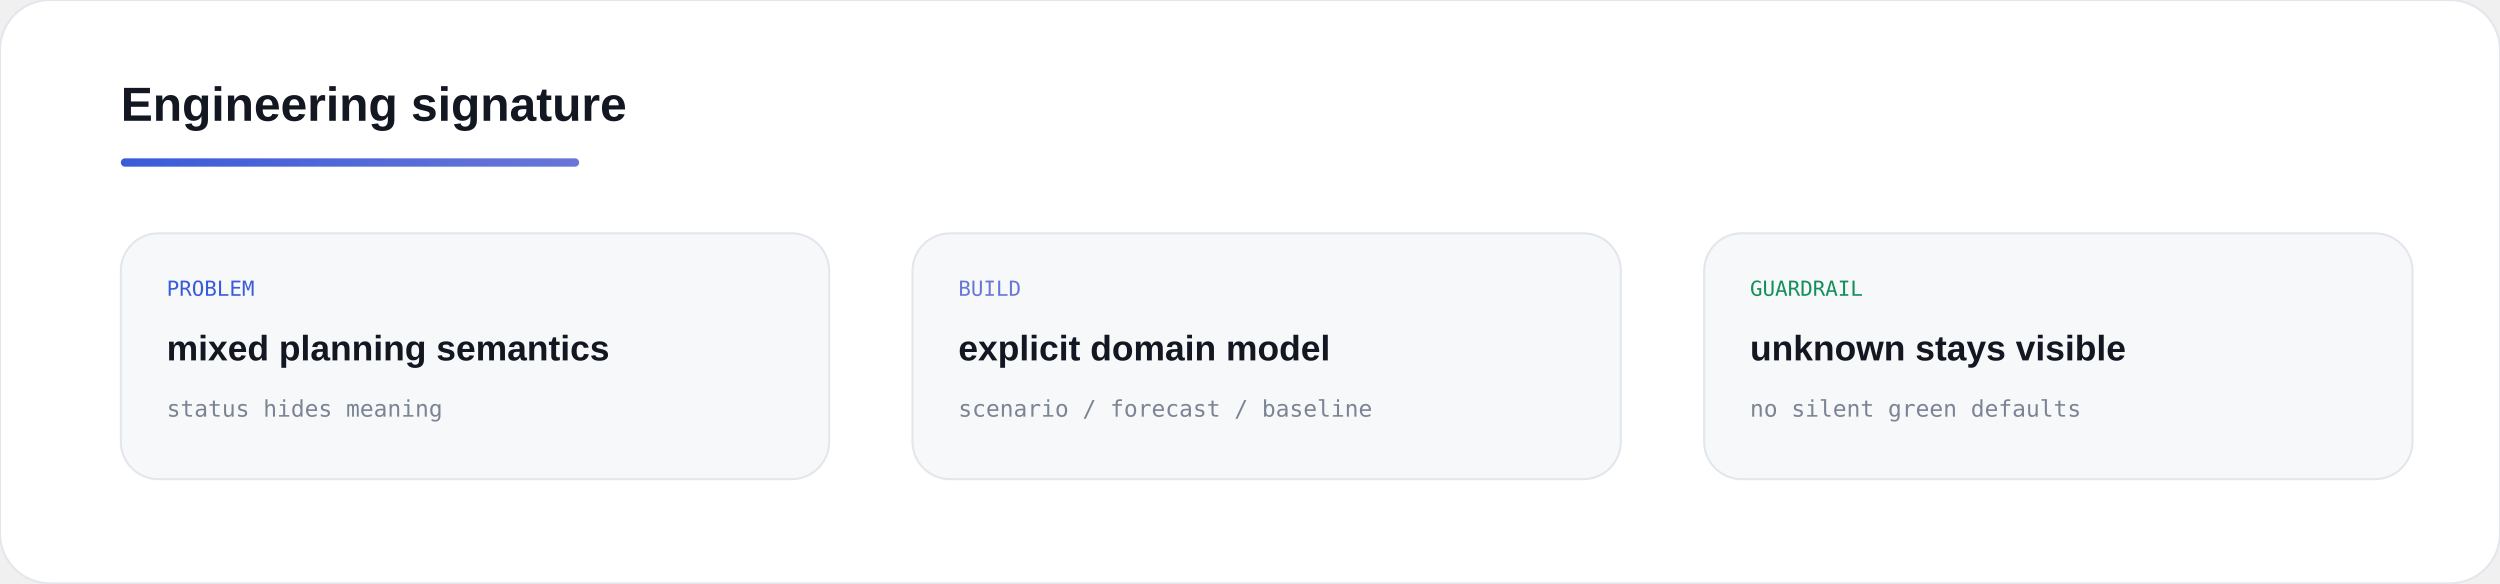
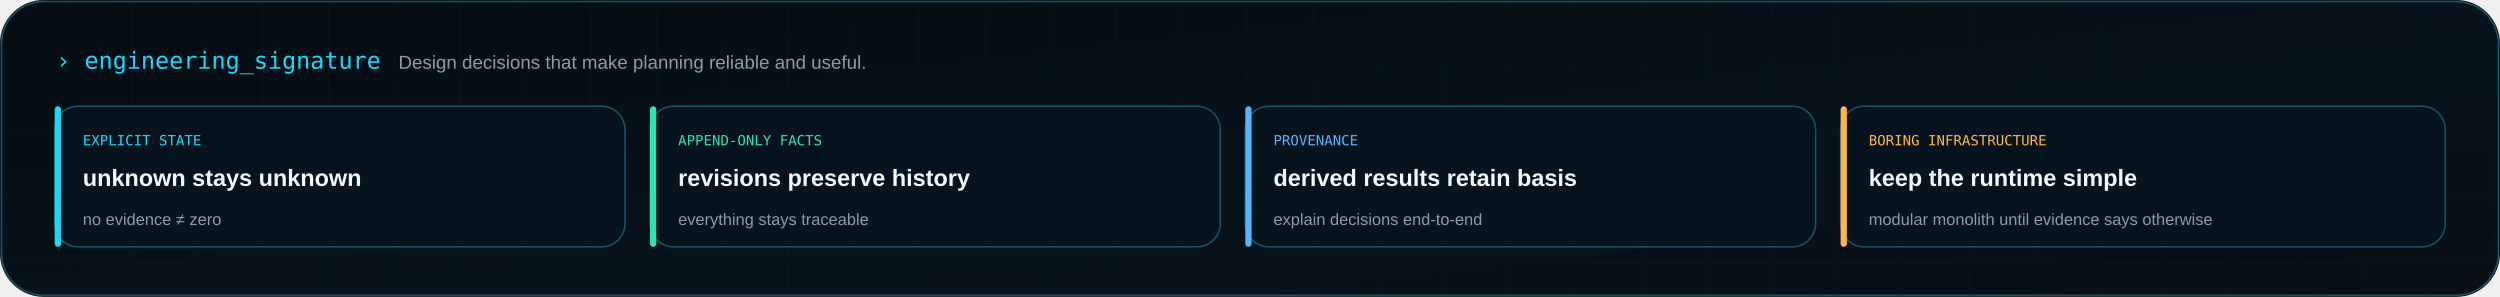
- <svg xmlns="http://www.w3.org/2000/svg" width="1200" height="280" viewBox="0 0 1200 280">
+ <svg xmlns="http://www.w3.org/2000/svg" width="1600" height="190" viewBox="0 0 1600 190">
  <defs>
-     <linearGradient id="g" x1="0" y1="0" x2="1" y2="0">
-       <stop stop-color="#3a5bd9" />
-       <stop offset="1" stop-color="#6976d8" />
+     <linearGradient id="bg" x1="0" y1="0" x2="1" y2="1">
+       <stop stop-color="#050c12" />
+       <stop offset=".6" stop-color="#07131b" />
+       <stop offset="1" stop-color="#090f15" />
    </linearGradient>
+     <pattern id="grid" width="42" height="42" patternUnits="userSpaceOnUse">
+       <path d="M42 0H0V42" fill="none" stroke="#0d2430" />
+     </pattern>
  </defs>
-   <rect width="1200" height="280" rx="24" fill="#ffffff" stroke="#e3e6ec" />
-   <text x="58" y="58" fill="#131722" font-family="Arial" font-size="23" font-weight="700">Engineering signature</text>
-   <rect x="58" y="76" width="220" height="4" rx="2" fill="url(#g)" />
-   <g transform="translate(58 112)">
-     <rect width="340" height="118" rx="18" fill="#f7f8fa" stroke="#e3e6ec" />
-     <text x="22" y="30" fill="#3a5bd9" font-family="monospace" font-size="10">PROBLEM</text>
-     <text x="22" y="61" fill="#131722" font-family="Arial" font-size="17" font-weight="700">mixed planning semantics</text>
-     <text x="22" y="88" fill="#7b8494" font-family="monospace" font-size="11">status hides meaning</text>
+   <rect width="1600" height="190" rx="28" fill="url(#bg)" />
+   <rect width="1600" height="190" rx="28" fill="url(#grid)" opacity=".3" />
+   <rect x="1" y="1" width="1598" height="188" rx="27" fill="none" stroke="#1d5266" />
+   <text x="36" y="44" fill="#16d9ff" font-family="monospace" font-size="15">› engineering_signature</text>
+   <text x="255" y="44" fill="#879eaa" font-family="Arial" font-size="12">Design decisions that make planning reliable and useful.</text>
+   <g transform="translate(35 68)">
+     <rect width="365" height="90" rx="15" fill="#08141d" stroke="#1d5266" />
+     <rect width="4" height="90" rx="2" fill="#16d9ff" />
+     <text x="18" y="25" fill="#16d9ff" font-family="monospace" font-size="9">EXPLICIT STATE</text>
+     <text x="18" y="51" fill="#f4f8fb" font-family="Arial" font-size="15" font-weight="700">unknown stays unknown</text>
+     <text x="18" y="76" fill="#879eaa" font-family="Arial" font-size="10.5">no evidence ≠ zero</text>
  </g>
-   <g transform="translate(438 112)">
-     <rect width="340" height="118" rx="18" fill="#f7f8fa" stroke="#e3e6ec" />
-     <text x="22" y="30" fill="#6976d8" font-family="monospace" font-size="10">BUILD</text>
-     <text x="22" y="61" fill="#131722" font-family="Arial" font-size="17" font-weight="700">explicit domain model</text>
-     <text x="22" y="88" fill="#7b8494" font-family="monospace" font-size="11">scenario / forecast / baseline</text>
+   <g transform="translate(416 68)">
+     <rect width="365" height="90" rx="15" fill="#08141d" stroke="#1d5266" />
+     <rect width="4" height="90" rx="2" fill="#2fe3b0" />
+     <text x="18" y="25" fill="#2fe3b0" font-family="monospace" font-size="9">APPEND-ONLY FACTS</text>
+     <text x="18" y="51" fill="#f4f8fb" font-family="Arial" font-size="15" font-weight="700">revisions preserve history</text>
+     <text x="18" y="76" fill="#879eaa" font-family="Arial" font-size="10.5">everything stays traceable</text>
  </g>
-   <g transform="translate(818 112)">
-     <rect width="340" height="118" rx="18" fill="#f7f8fa" stroke="#e3e6ec" />
-     <text x="22" y="30" fill="#148f5b" font-family="monospace" font-size="10">GUARDRAIL</text>
-     <text x="22" y="61" fill="#131722" font-family="Arial" font-size="17" font-weight="700">unknown stays visible</text>
-     <text x="22" y="88" fill="#7b8494" font-family="monospace" font-size="11">no silent green defaults</text>
+   <g transform="translate(797 68)">
+     <rect width="365" height="90" rx="15" fill="#08141d" stroke="#1d5266" />
+     <rect width="4" height="90" rx="2" fill="#55b6ff" />
+     <text x="18" y="25" fill="#55b6ff" font-family="monospace" font-size="9">PROVENANCE</text>
+     <text x="18" y="51" fill="#f4f8fb" font-family="Arial" font-size="15" font-weight="700">derived results retain basis</text>
+     <text x="18" y="76" fill="#879eaa" font-family="Arial" font-size="10.5">explain decisions end-to-end</text>
+   </g>
+   <g transform="translate(1178 68)">
+     <rect width="387" height="90" rx="15" fill="#08141d" stroke="#1d5266" />
+     <rect width="4" height="90" rx="2" fill="#ffb547" />
+     <text x="18" y="25" fill="#ffb547" font-family="monospace" font-size="9">BORING INFRASTRUCTURE</text>
+     <text x="18" y="51" fill="#f4f8fb" font-family="Arial" font-size="15" font-weight="700">keep the runtime simple</text>
+     <text x="18" y="76" fill="#879eaa" font-family="Arial" font-size="10.5">modular monolith until evidence says otherwise</text>
  </g>
</svg>
